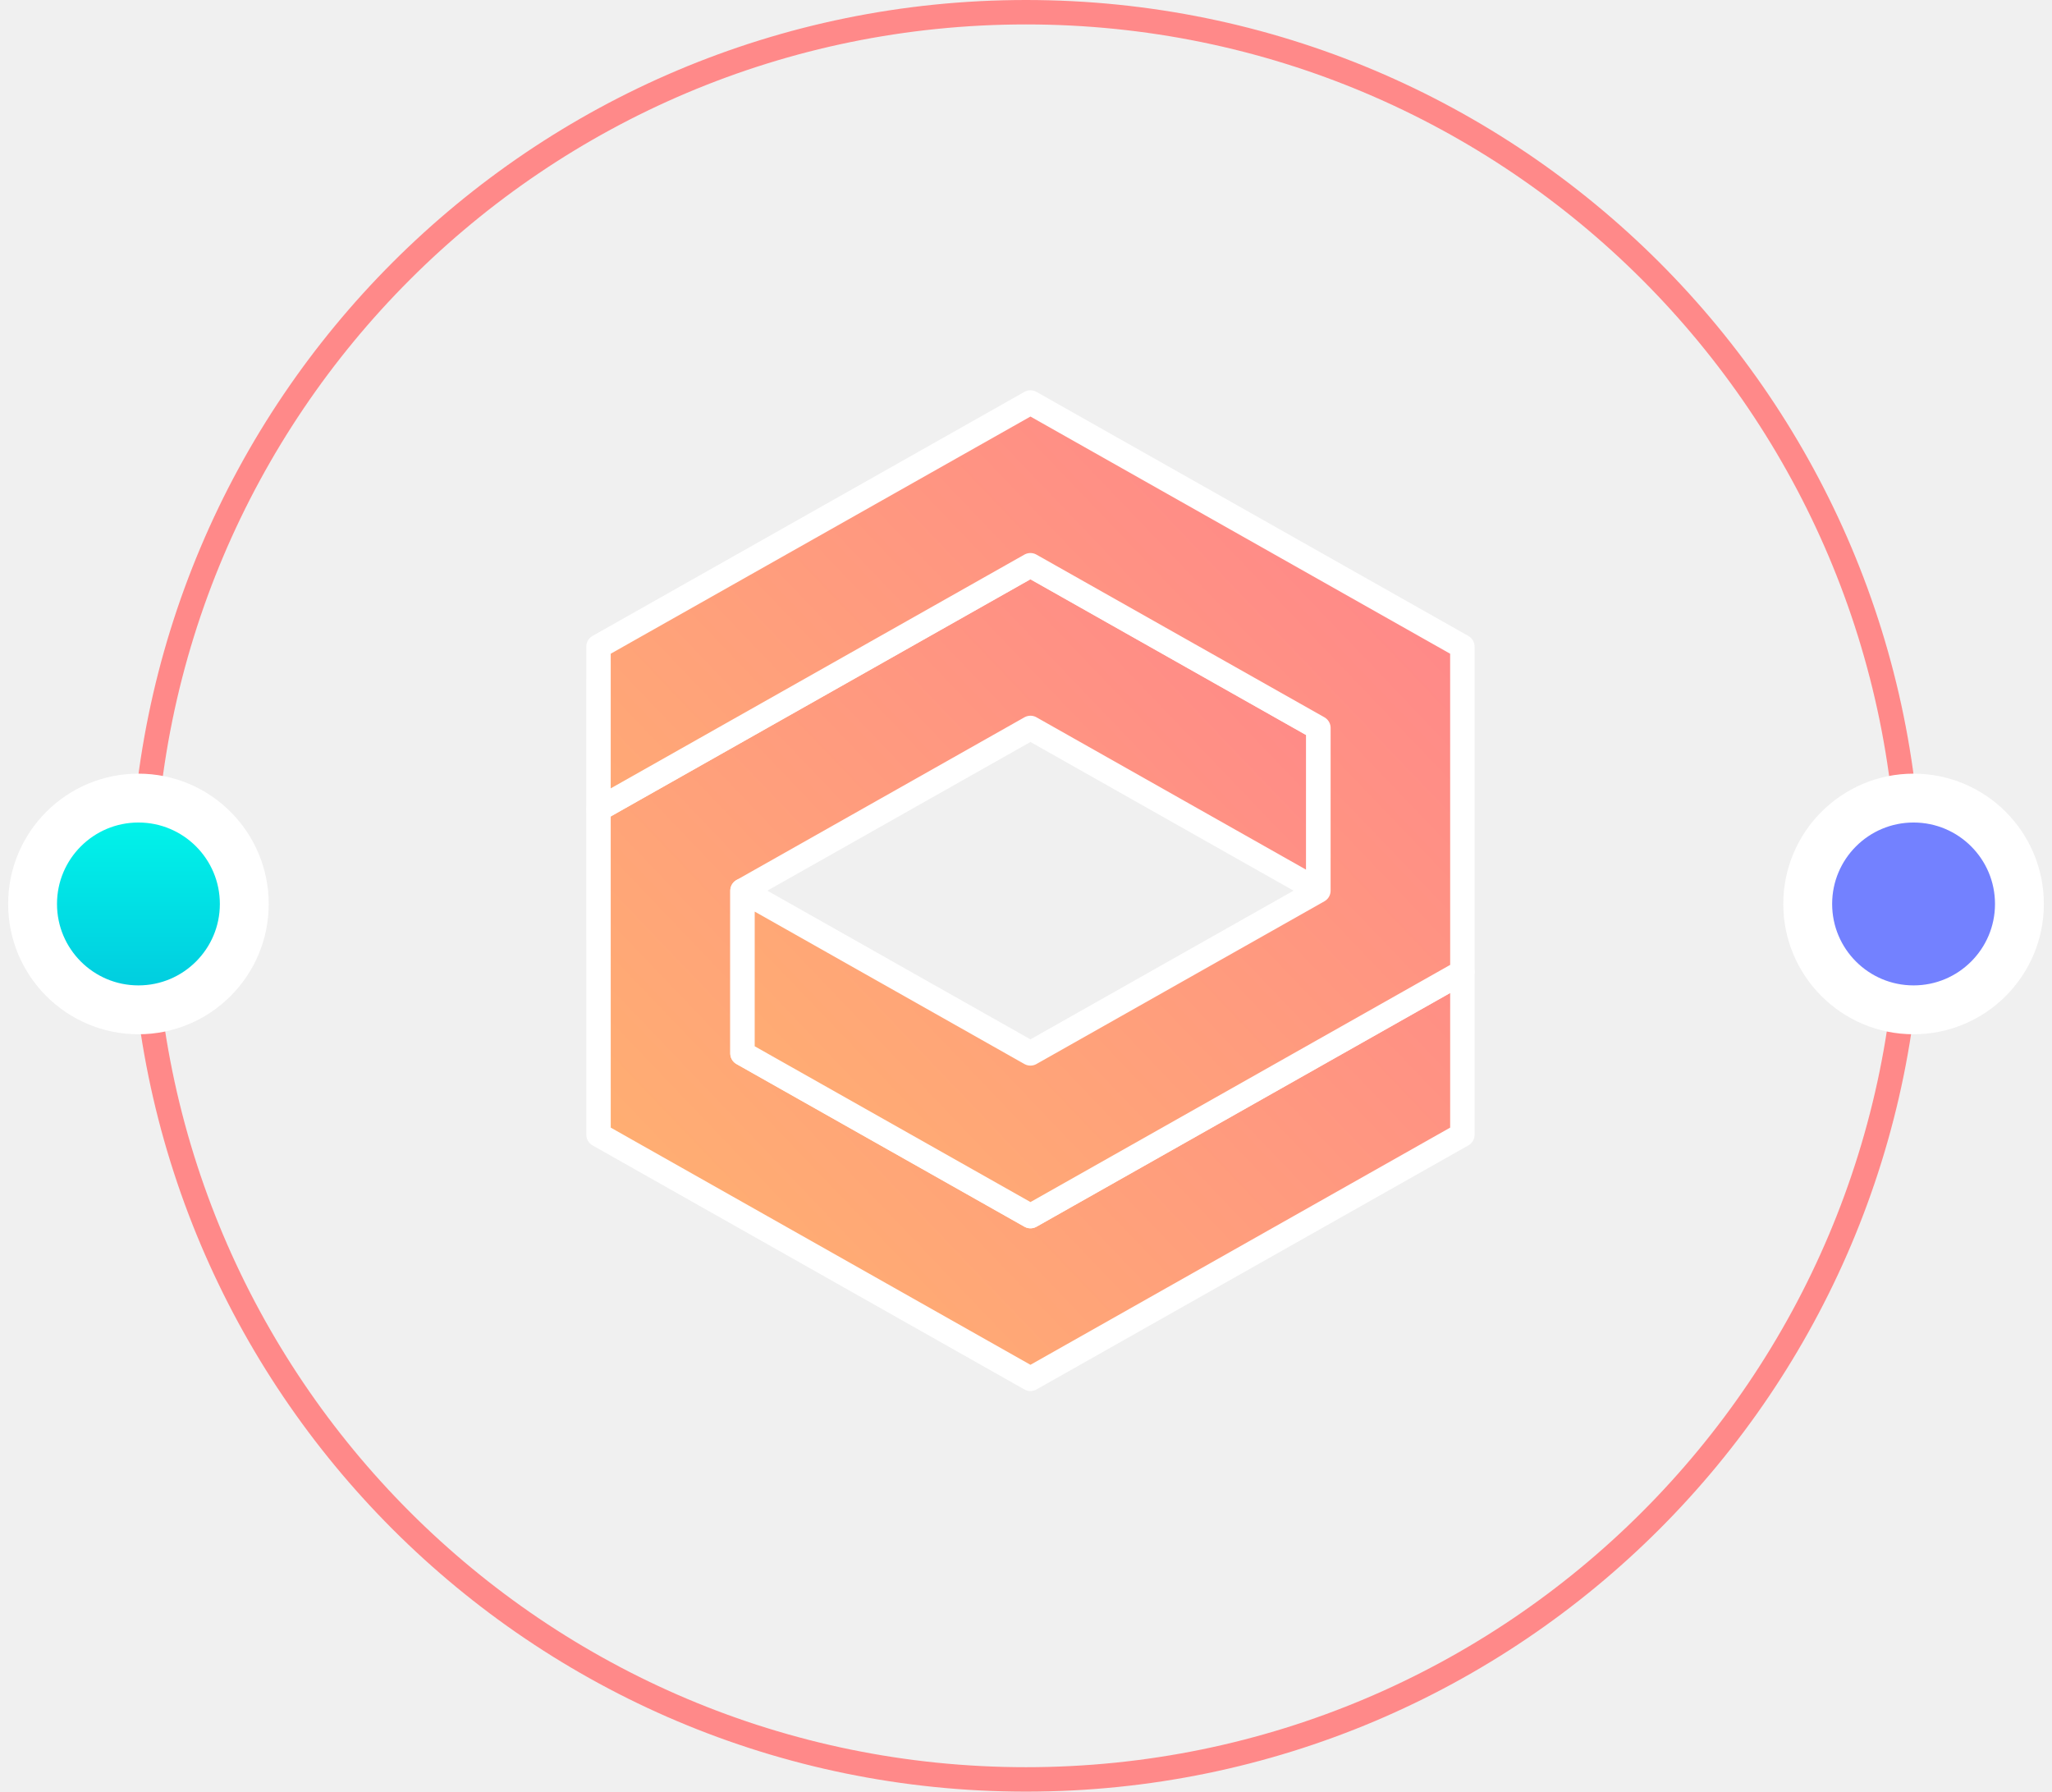
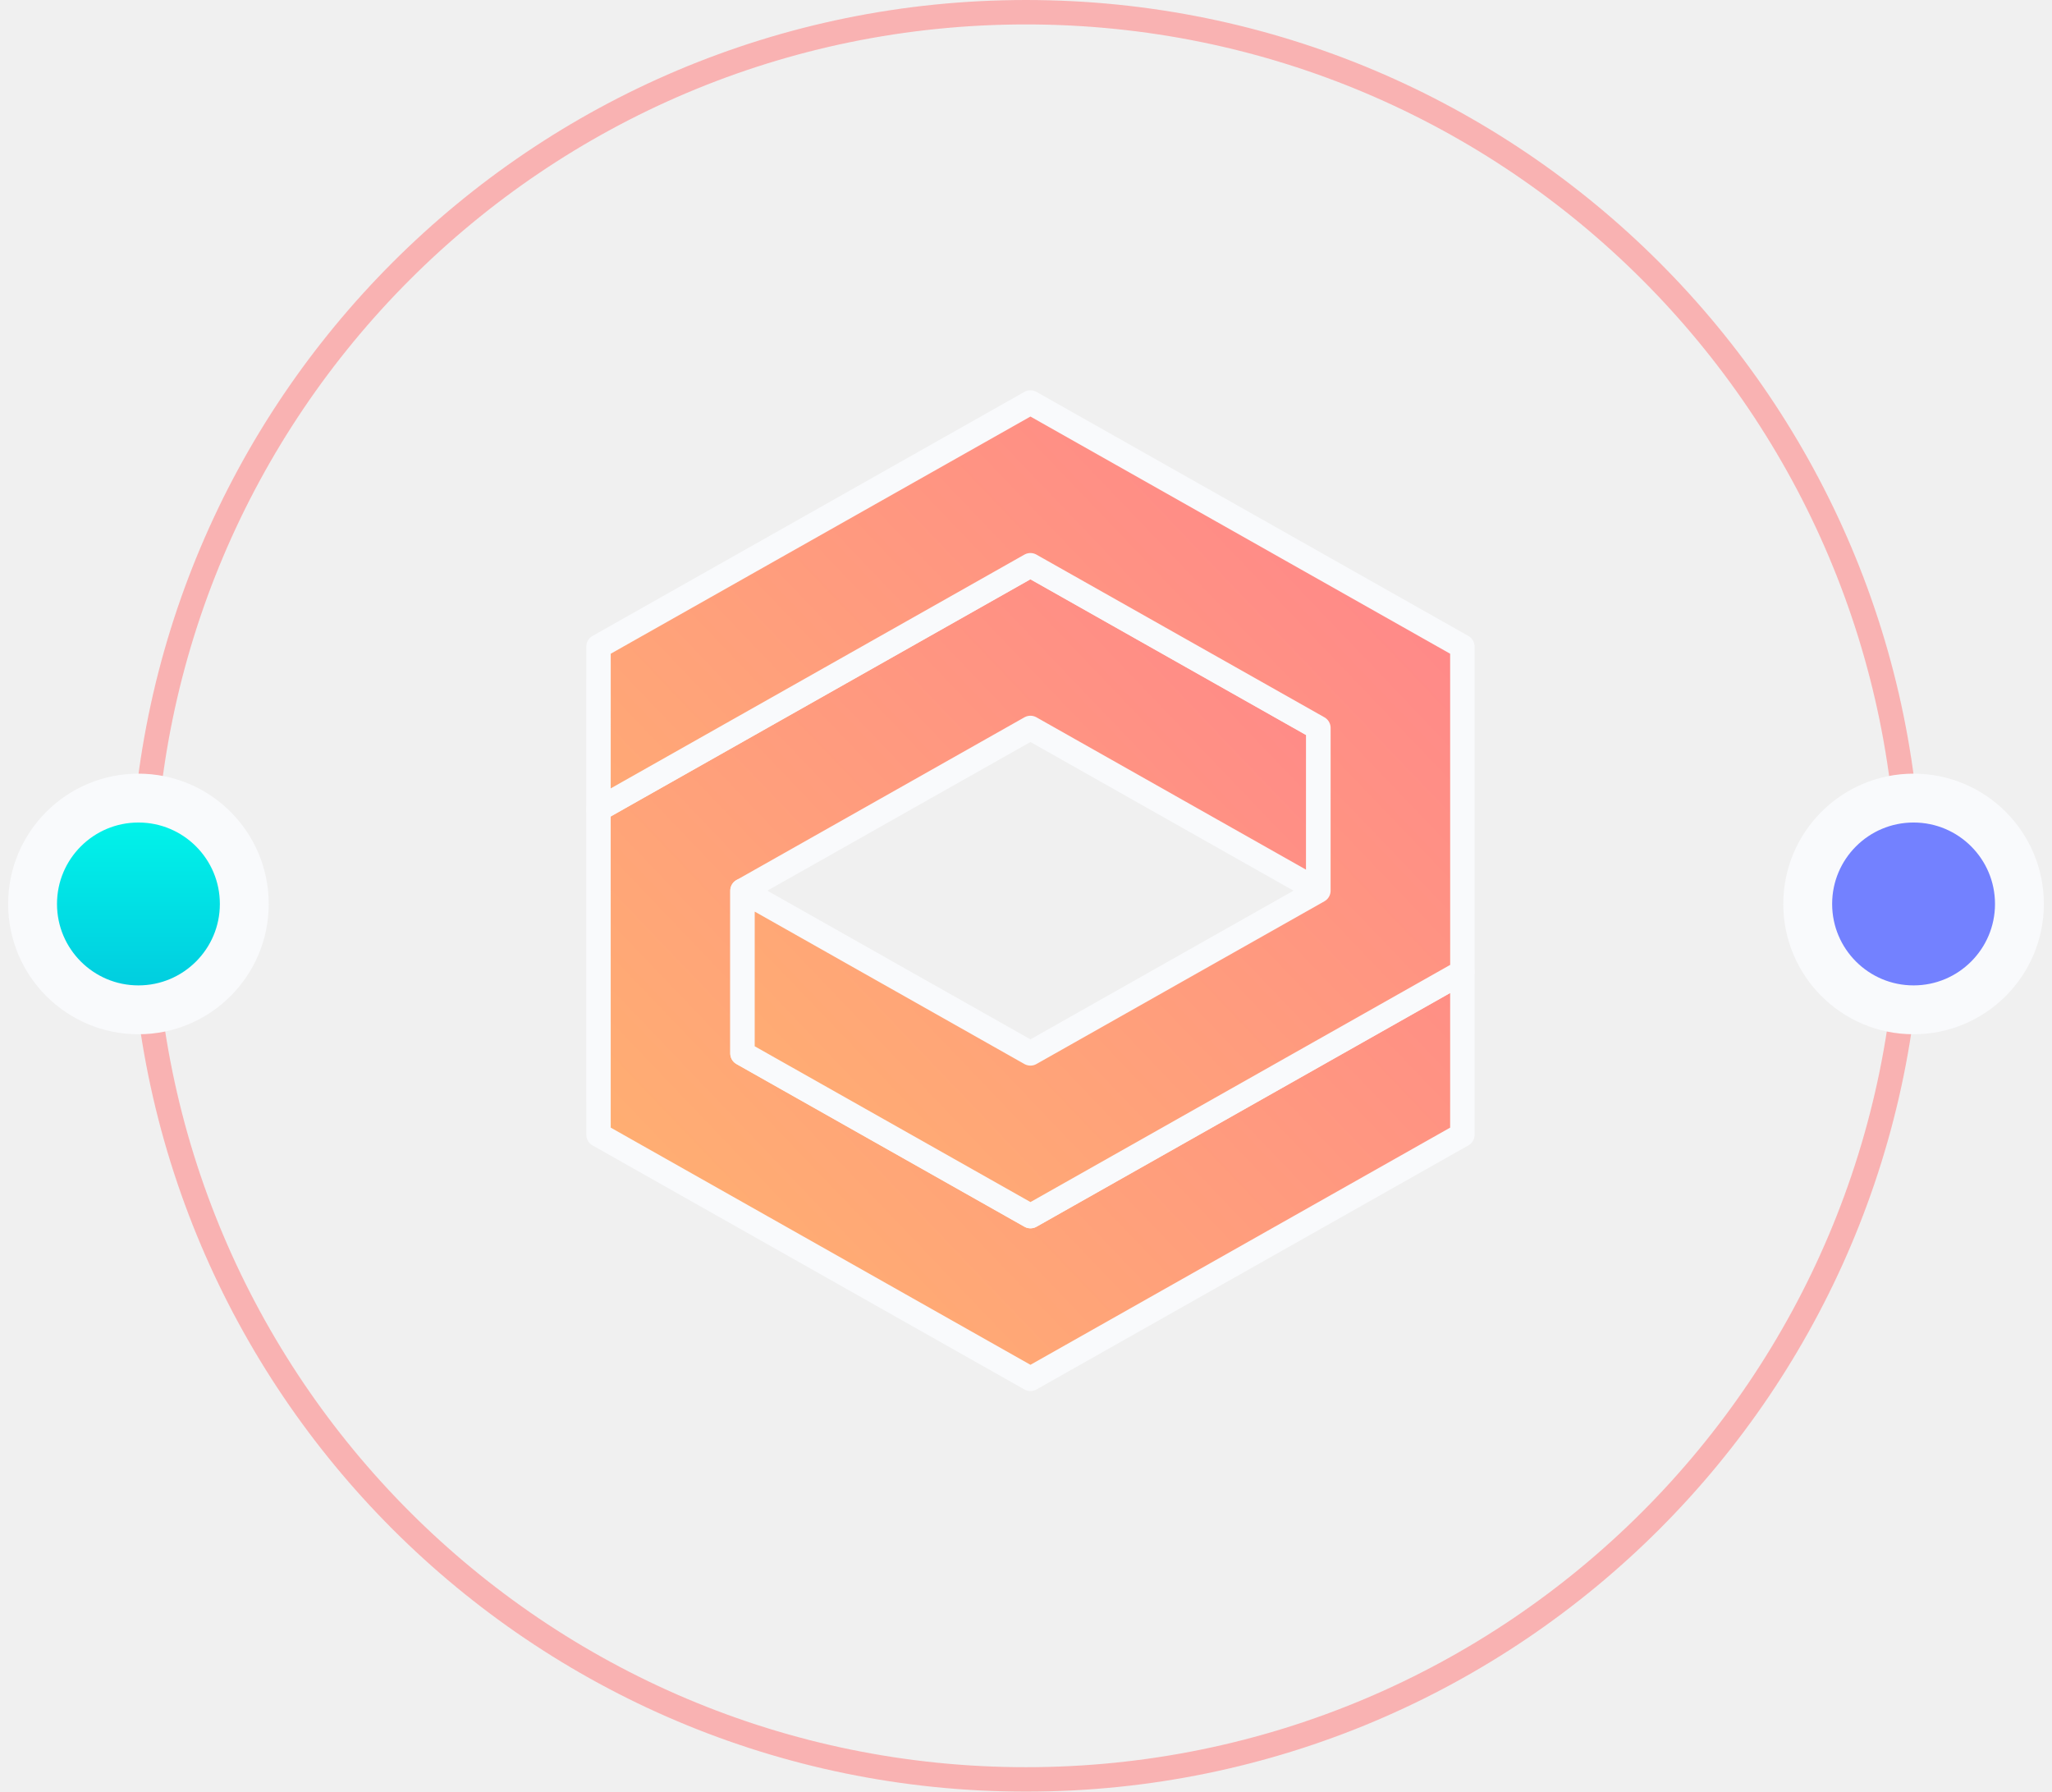
- <svg xmlns="http://www.w3.org/2000/svg" width="126" height="110" viewBox="0 0 126 110" fill="none">
-   <circle cx="63" cy="55" r="54.25" stroke="#FF8989" stroke-width="1.5" />
-   <circle cx="117.5" cy="55.5" r="6.5" fill="#7381FF" stroke="white" stroke-width="3" />
-   <circle cx="8.5" cy="55.5" r="6.5" fill="url(#paint0_linear)" stroke="white" stroke-width="3" />
-   <path fill-rule="evenodd" clip-rule="evenodd" d="M72.071 59.703C72.074 59.701 72.077 59.699 72.08 59.698C72.081 59.697 72.081 59.697 72.082 59.697C72.083 59.696 72.084 59.696 72.084 59.695C72.079 59.698 72.075 59.7 72.071 59.703Z" fill="#2B2C2A" />
-   <path fill-rule="evenodd" clip-rule="evenodd" d="M72.071 59.703C72.074 59.701 72.077 59.699 72.08 59.698C72.081 59.697 72.081 59.697 72.082 59.697C72.083 59.696 72.084 59.696 72.084 59.695C72.079 59.698 72.075 59.7 72.071 59.703Z" stroke="#F8F2E6" stroke-width="0.8" stroke-linecap="round" stroke-linejoin="round" />
-   <path fill-rule="evenodd" clip-rule="evenodd" d="M72.089 59.693C72.089 59.693 72.09 59.692 72.09 59.692C72.1 59.687 72.105 59.684 72.107 59.683C72.107 59.682 72.107 59.682 72.107 59.682C72.1 59.686 72.094 59.69 72.089 59.693Z" fill="#2B2C2A" />
-   <path fill-rule="evenodd" clip-rule="evenodd" d="M72.089 59.693C72.089 59.693 72.09 59.692 72.09 59.692C72.1 59.687 72.105 59.684 72.107 59.683C72.107 59.682 72.107 59.682 72.107 59.682C72.1 59.686 72.094 59.69 72.089 59.693Z" stroke="#F8F2E6" stroke-width="0.8" stroke-linecap="round" stroke-linejoin="round" />
-   <path fill-rule="evenodd" clip-rule="evenodd" d="M80.954 54.684C73.916 58.661 72.386 59.526 72.109 59.682C72.109 59.682 72.109 59.682 72.108 59.683C72.105 59.684 72.098 59.688 72.09 59.693C72.088 59.694 72.085 59.696 72.082 59.697C72.082 59.697 72.081 59.697 72.081 59.698C72.075 59.701 72.068 59.705 72.06 59.709C72.059 59.71 72.059 59.71 72.059 59.711C72.058 59.711 72.057 59.711 72.057 59.711C72.053 59.714 72.054 59.713 72.057 59.711C72.057 59.711 72.058 59.711 72.059 59.711C72.059 59.71 72.059 59.71 72.059 59.71C71.796 59.858 70.298 60.705 63.272 64.675C52.388 58.522 56.022 60.576 45.591 54.684C48.972 52.774 59.899 46.6 63.274 44.693C74.197 50.869 70.032 48.515 80.954 54.684ZM36.75 39.698C36.749 63.628 36.754 47.662 36.751 69.67C57.204 81.223 42.903 73.15 63.273 84.656C65.961 83.137 86.712 71.412 89.795 69.67C89.796 45.741 89.791 61.706 89.794 39.698C69.175 28.052 83.51 36.145 63.273 24.713C45.136 34.96 51.865 31.158 36.75 39.698Z" fill="#2B2C2A" />
-   <path fill-rule="evenodd" clip-rule="evenodd" d="M80.954 54.684C73.916 58.661 72.386 59.526 72.109 59.682C72.109 59.682 72.109 59.682 72.108 59.683C72.105 59.684 72.098 59.688 72.09 59.693C72.088 59.694 72.085 59.696 72.082 59.697C72.082 59.697 72.081 59.697 72.081 59.698C72.075 59.701 72.068 59.705 72.06 59.709C72.059 59.71 72.059 59.71 72.059 59.711C72.058 59.711 72.057 59.711 72.057 59.711C72.053 59.714 72.054 59.713 72.057 59.711C72.057 59.711 72.058 59.711 72.059 59.711C72.059 59.71 72.059 59.71 72.059 59.71C71.796 59.858 70.298 60.705 63.272 64.675C52.388 58.522 56.022 60.576 45.591 54.684C48.972 52.774 59.899 46.6 63.274 44.693C74.197 50.869 70.032 48.515 80.954 54.684ZM36.75 39.698C36.749 63.628 36.754 47.662 36.751 69.67C57.204 81.223 42.903 73.15 63.273 84.656C65.961 83.137 86.712 71.412 89.795 69.67C89.796 45.741 89.791 61.706 89.794 39.698C69.175 28.052 83.51 36.145 63.273 24.713C45.136 34.96 51.865 31.158 36.75 39.698Z" stroke="#F8F2E6" stroke-width="0.8" stroke-linecap="round" stroke-linejoin="round" />
-   <path fill-rule="evenodd" clip-rule="evenodd" d="M63.273 84.656C65.962 83.137 86.713 71.412 89.795 69.67L89.796 59.679C86.526 61.527 66.543 72.818 63.275 74.664C60.717 73.22 48.159 66.126 45.591 64.675L45.592 54.684C48.978 52.771 59.893 46.603 63.274 44.693C74.141 50.837 70.069 48.536 80.954 54.684L80.955 44.693C78.397 43.248 65.84 36.155 63.271 34.704C60.437 36.305 39.504 48.133 36.75 49.689C36.753 61.968 36.753 57.439 36.752 69.67C57.204 81.223 42.904 73.149 63.273 84.656Z" fill="url(#paint1_linear)" />
-   <path fill-rule="evenodd" clip-rule="evenodd" d="M63.273 84.656C65.962 83.137 86.713 71.412 89.795 69.67L89.796 59.679C86.526 61.527 66.543 72.818 63.275 74.664C60.717 73.22 48.159 66.126 45.591 64.675L45.592 54.684C48.978 52.771 59.893 46.603 63.274 44.693C74.141 50.837 70.069 48.536 80.954 54.684L80.955 44.693C78.397 43.248 65.84 36.155 63.271 34.704C60.437 36.305 39.504 48.133 36.75 49.689C36.753 61.968 36.753 57.439 36.752 69.67C57.204 81.223 42.904 73.149 63.273 84.656Z" stroke="white" stroke-width="1.5" stroke-linecap="round" stroke-linejoin="round" />
-   <path fill-rule="evenodd" clip-rule="evenodd" d="M63.271 34.704C65.829 36.149 78.387 43.242 80.955 44.693L80.954 54.684C62.796 64.944 81.435 54.413 63.272 64.675C52.408 58.533 56.416 60.798 45.592 54.684L45.591 64.675C48.149 66.12 60.706 73.214 63.275 74.664C66.544 72.817 86.527 61.526 89.796 59.679C89.793 47.4 89.793 51.929 89.794 39.699C69.175 28.051 83.511 36.145 63.273 24.713C45.137 34.96 51.865 31.158 36.751 39.698L36.75 49.689C39.479 48.147 60.649 36.185 63.271 34.704Z" fill="url(#paint2_linear)" />
-   <path fill-rule="evenodd" clip-rule="evenodd" d="M63.271 34.704C65.829 36.149 78.387 43.242 80.955 44.693L80.954 54.684C62.796 64.944 81.435 54.413 63.272 64.675C52.408 58.533 56.416 60.798 45.592 54.684L45.591 64.675C48.149 66.12 60.706 73.214 63.275 74.664C66.544 72.817 86.527 61.526 89.796 59.679C89.793 47.4 89.793 51.929 89.794 39.699C69.175 28.051 83.511 36.145 63.273 24.713C45.137 34.96 51.865 31.158 36.751 39.698L36.75 49.689C39.479 48.147 60.649 36.185 63.271 34.704Z" stroke="white" stroke-width="1.5" stroke-linecap="round" stroke-linejoin="round" />
-   <defs>
-     <linearGradient id="paint0_linear" x1="8.5" y1="49" x2="8.5" y2="62" gradientUnits="userSpaceOnUse">
-       <stop stop-color="#01F8EB" />
-       <stop offset="1" stop-color="#01C8DE" />
-     </linearGradient>
-     <linearGradient id="paint1_linear" x1="84.74" y1="44.269" x2="44.284" y2="82.966" gradientUnits="userSpaceOnUse">
-       <stop stop-color="#FF8989" />
-       <stop offset="1" stop-color="#FFB170" />
-     </linearGradient>
-     <linearGradient id="paint2_linear" x1="84.74" y1="34.278" x2="44.284" y2="72.975" gradientUnits="userSpaceOnUse">
-       <stop stop-color="#FF8989" />
-       <stop offset="1" stop-color="#FFB170" />
-     </linearGradient>
-   </defs>
+ <svg xmlns="http://www.w3.org/2000/svg" xmlns:xlink="http://www.w3.org/1999/xlink" fill="none" height="110" viewBox="0 0 126 110" width="126">
+   <linearGradient id="a" gradientUnits="userSpaceOnUse" x1="8.5" x2="8.5" y1="49" y2="62">
+     <stop offset="0" stop-color="#01f8eb" />
+     <stop offset="1" stop-color="#01c8de" />
+   </linearGradient>
+   <linearGradient id="b">
+     <stop offset="0" stop-color="#ff8989" />
+     <stop offset="1" stop-color="#ffb170" />
+   </linearGradient>
+   <linearGradient id="c" gradientUnits="userSpaceOnUse" x1="84.74" x2="44.284" xlink:href="#b" y1="44.269" y2="82.966" />
+   <linearGradient id="d" gradientUnits="userSpaceOnUse" x1="84.74" x2="44.284" xlink:href="#b" y1="34.278" y2="72.975" />
+   <circle cx="63" cy="55" opacity=".6" r="54.25" stroke="#ff8989" stroke-width="1.5" />
+   <circle cx="117.5" cy="55.5" fill="#7381ff" r="6.5" stroke="#f9fafc" stroke-width="3" />
+   <circle cx="8.5" cy="55.5" fill="url(#a)" r="6.5" stroke="#f9fafc" stroke-width="3" />
+   <g clip-rule="evenodd" fill-rule="evenodd">
+     <path d="m72.071 59.703c.003-.002.006-.003.009-.005.001-0.0.001-.001.001-.001.001-.001.002-.001.003-.002-.005.003-.009.005-.013.007z" fill="#2b2c2a" />
+     <path d="m72.071 59.703c.003-.002.006-.003.009-.005.001-0.0.001-.001.001-.001.001-.001.002-.001.003-.002-.005.003-.009.005-.013.007z" stroke="#f8f2e6" stroke-linecap="round" stroke-linejoin="round" stroke-width=".8" />
+     <path d="m72.088 59.693c.001-0.0.001-.001.001-.001.009-.005.015-.008.016-.009.001-0.0.001-0.0.001-0-.007.004-.013.007-.018.011z" fill="#2b2c2a" />
+     <path d="m72.088 59.693c.001-0.0.001-.001.001-.001.009-.005.015-.008.016-.009.001-0.0.001-0.0.001-0-.007.004-.013.007-.018.011z" stroke="#f8f2e6" stroke-linecap="round" stroke-linejoin="round" stroke-width=".8" />
+     <path d="m80.954 54.684c-7.037 3.976-8.568 4.841-8.845 4.998 0-0-0.0 0-.001.001-.003.002-.01.006-.018.01-.002.001-.005.003-.007.004-.001 0-.001.001-.001.001-.006.003-.013.007-.021.012-.001 0-.001.001-.002.001-.001 0-.001.001-.002.001-.004.002-.003.002 0 0 0-0.0.001-.001.002-.001 0-0.0 0-0.0.001-.001-.263.148-1.761.995-8.788 4.965-10.884-6.153-7.25-4.099-17.68-9.991 3.38-1.91 14.307-8.084 17.682-9.991 10.923 6.176 6.758 3.822 17.68 9.991zm-44.203-14.986c-.001 23.929.004 7.964.001 29.972 20.452 11.553 6.152 3.48 26.521 14.986 2.689-1.519 23.44-13.244 26.522-14.986.001-23.929-.004-7.964-.001-29.972-20.619-11.647-6.283-3.554-26.521-14.986-18.136 10.247-11.408 6.446-26.522 14.986z" fill="#2b2c2a" />
+     <path d="m80.954 54.684c-7.037 3.976-8.568 4.841-8.845 4.998 0-0-0.0 0-.001.001-.003.002-.01.006-.018.01-.002.001-.005.003-.007.004-.001 0-.001.001-.001.001-.006.003-.013.007-.021.012-.001 0-.001.001-.002.001-.001 0-.001.001-.002.001-.004.002-.003.002 0 0 0-0.0.001-.001.002-.001 0-0.0 0-0.0.001-.001-.263.148-1.761.995-8.788 4.965-10.884-6.153-7.25-4.099-17.68-9.991 3.38-1.91 14.307-8.084 17.682-9.991 10.923 6.176 6.758 3.822 17.68 9.991zm-44.203-14.986c-.001 23.929.004 7.964.001 29.972 20.452 11.553 6.152 3.48 26.521 14.986 2.689-1.519 23.44-13.244 26.522-14.986.001-23.929-.004-7.964-.001-29.972-20.619-11.647-6.283-3.554-26.521-14.986-18.136 10.247-11.408 6.446-26.522 14.986z" stroke="#f8f2e6" stroke-linecap="round" stroke-linejoin="round" stroke-width=".8" />
+     <path d="m63.273 84.656c2.688-1.519 23.439-13.244 26.521-14.985l.001-9.991c-3.27 1.848-23.253 13.139-26.521 14.985-2.558-1.445-15.116-8.538-17.684-9.989l.001-9.991c3.386-1.913 14.302-8.081 17.682-9.991 10.867 6.144 6.795 3.842 17.68 9.991l.001-9.991c-2.558-1.445-15.116-8.538-17.684-9.989-2.834 1.601-23.768 13.43-26.521 14.985.003 12.279.003 7.75.002 19.98 20.452 11.553 6.152 3.48 26.522 14.986z" fill="url(#c)" />
+     <path d="m63.273 84.656c2.688-1.519 23.439-13.244 26.521-14.985l.001-9.991c-3.27 1.848-23.253 13.139-26.521 14.985-2.558-1.445-15.116-8.538-17.684-9.989l.001-9.991c3.386-1.913 14.302-8.081 17.682-9.991 10.867 6.144 6.795 3.842 17.68 9.991l.001-9.991c-2.558-1.445-15.116-8.538-17.684-9.989-2.834 1.601-23.768 13.43-26.521 14.985.003 12.279.003 7.75.002 19.98 20.452 11.553 6.152 3.48 26.522 14.986z" stroke="#f9fafc" stroke-linecap="round" stroke-linejoin="round" stroke-width="1.5" />
+     <path d="m63.271 34.704c2.558 1.445 15.116 8.539 17.684 9.989l-.001 9.991c-18.158 10.26.481-.272-17.682 9.991-10.864-6.142-6.856-3.877-17.68-9.991l-.001 9.991c2.558 1.445 15.116 8.538 17.684 9.989 3.269-1.847 23.253-13.138 26.521-14.985-.003-12.279-.003-7.75-.002-19.98-20.619-11.648-6.284-3.554-26.522-14.986-18.136 10.247-11.407 6.446-26.521 14.986l-.001 9.991c2.729-1.542 23.899-13.504 26.521-14.985z" fill="url(#d)" />
+     <path d="m63.271 34.704c2.558 1.445 15.116 8.539 17.684 9.989l-.001 9.991c-18.158 10.26.481-.272-17.682 9.991-10.864-6.142-6.856-3.877-17.68-9.991l-.001 9.991c2.558 1.445 15.116 8.538 17.684 9.989 3.269-1.847 23.253-13.138 26.521-14.985-.003-12.279-.003-7.75-.002-19.98-20.619-11.648-6.284-3.554-26.522-14.986-18.136 10.247-11.407 6.446-26.521 14.986l-.001 9.991c2.729-1.542 23.899-13.504 26.521-14.985z" stroke="#f9fafc" stroke-linecap="round" stroke-linejoin="round" stroke-width="1.5" />
+   </g>
</svg>
